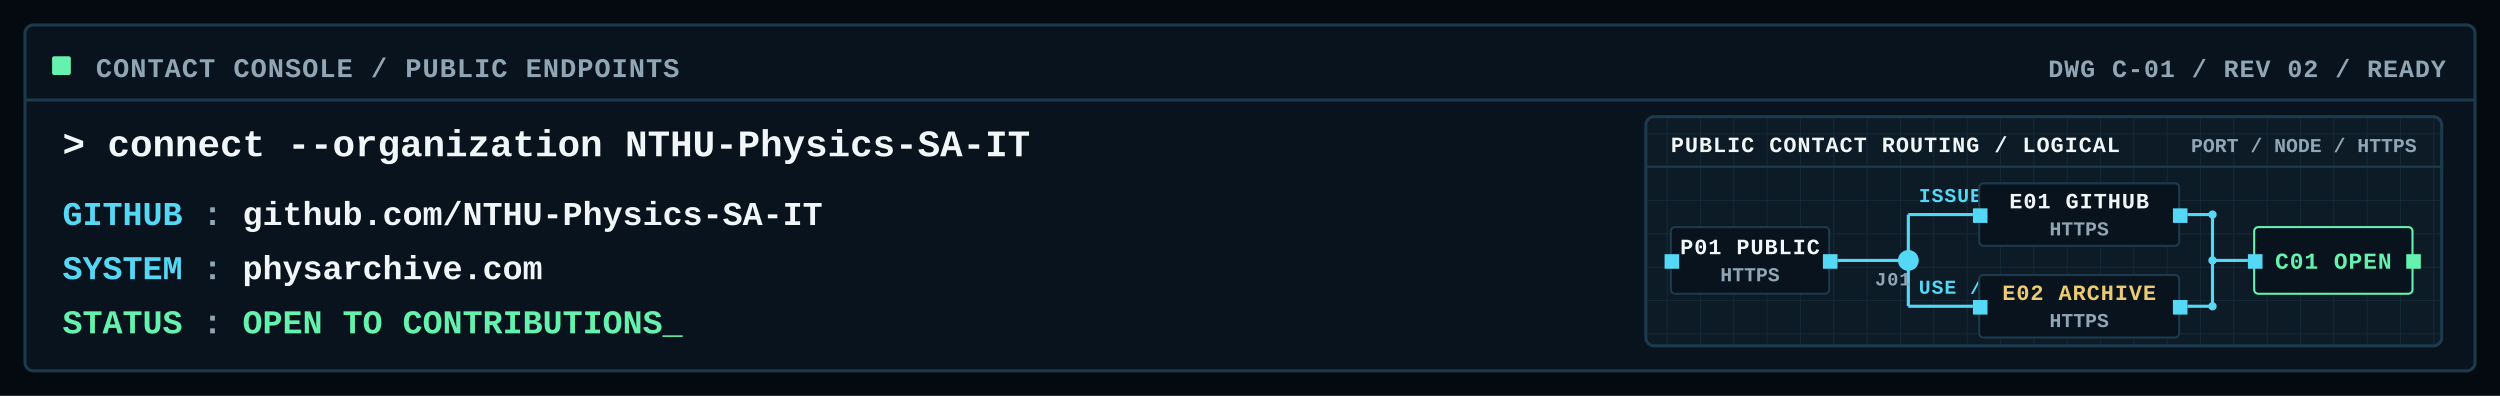
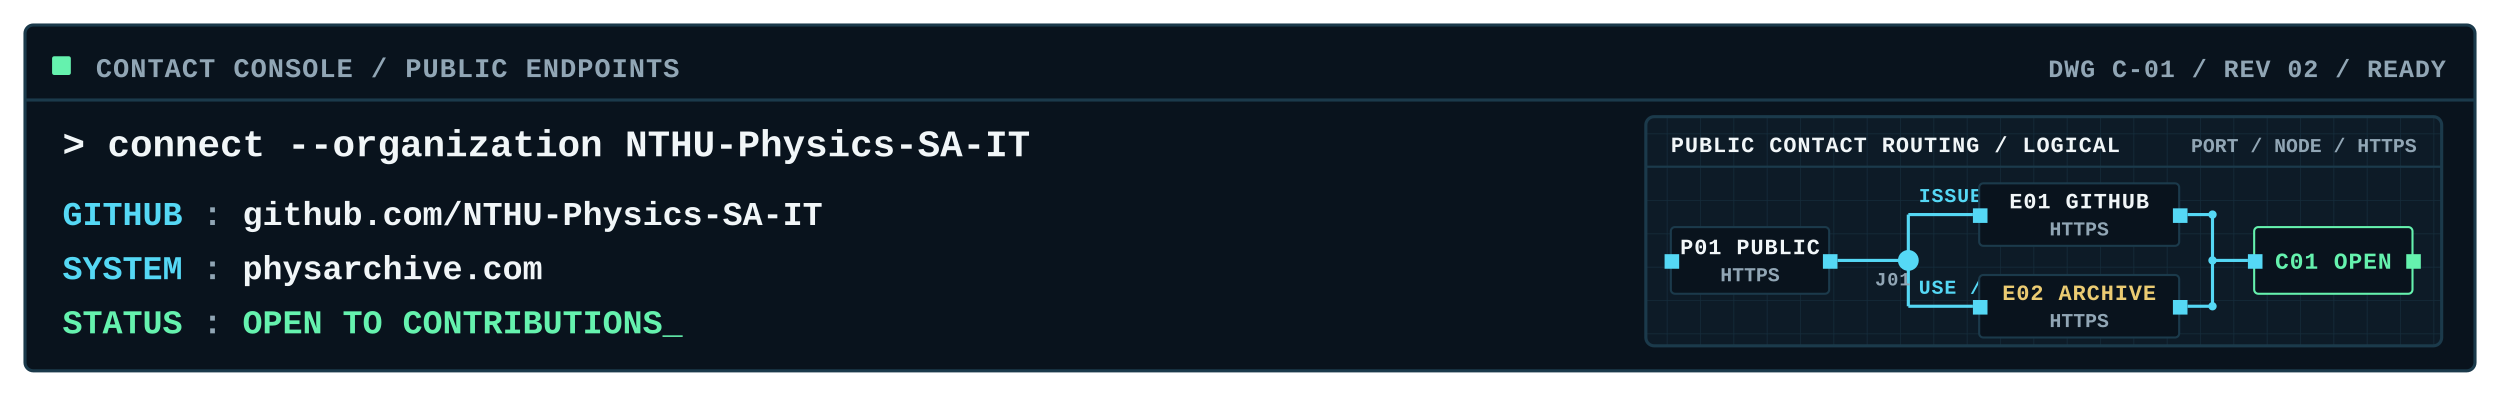
<svg xmlns="http://www.w3.org/2000/svg" viewBox="0 0 1200 190" role="img" aria-labelledby="contact-title contact-desc">
  <defs>
    <pattern id="contact-grid" width="16" height="16" patternUnits="userSpaceOnUse">
      <path d="M16 0H0V16" fill="none" stroke="#1B3A4B" stroke-width=".7" opacity=".55" />
    </pattern>
    <style>
      .mono {
        font-family: "Courier New", Courier, "Liberation Mono", "DejaVu Sans Mono", monospace;
        font-weight: 700;
      }
      .command { font-weight: 800; }
      .label { font-weight: 800; letter-spacing: .45px; }
    </style>
  </defs>
-   <rect width="1200" height="190" fill="#050A10" />
  <rect x="12" y="12" width="1176" height="166" rx="4" fill="#09131D" stroke="#1B3A4B" stroke-width="1.5" />
  <path d="M12 48H1188" stroke="#1B3A4B" stroke-width="1.5" />
  <rect x="25" y="27" width="9" height="9" rx="1" fill="#65F2AE" />
  <text x="46" y="37" class="mono label" font-size="13" fill="#91A6B5">CONTACT CONSOLE / PUBLIC ENDPOINTS</text>
  <text x="1174" y="37" text-anchor="end" class="mono label" font-size="12" fill="#91A6B5">DWG C-01 / REV 02 / READY</text>
  <g aria-label="Public contact information">
    <text x="30" y="75" class="mono command" font-size="18" fill="#F1F6F8">&gt; connect --organization NTHU-Physics-SA-IT</text>
    <text x="30" y="108" class="mono" font-size="16" fill="#F1F6F8">
      <tspan fill="#55D8F5">GITHUB</tspan>
      <tspan fill="#91A6B5"> : </tspan>
      <tspan>github.com/NTHU-Physics-SA-IT</tspan>
    </text>
    <text x="30" y="134" class="mono" font-size="16" fill="#F1F6F8">
      <tspan fill="#55D8F5">SYSTEM</tspan>
      <tspan fill="#91A6B5"> : </tspan>
      <tspan>physarchive.com</tspan>
    </text>
    <text x="30" y="160" class="mono" font-size="16" fill="#65F2AE">
      <tspan>STATUS</tspan>
      <tspan fill="#91A6B5"> : </tspan>
      <tspan>OPEN TO CONTRIBUTIONS_</tspan>
    </text>
  </g>
  <g aria-label="Public contact routing schematic">
    <rect x="790" y="56" width="382" height="110" rx="4" fill="#0D1B27" stroke="#1B3A4B" stroke-width="1.5" />
    <rect x="790" y="56" width="382" height="110" rx="4" fill="url(#contact-grid)" />
    <path d="M790 80H1172" stroke="#1B3A4B" stroke-width="1" />
    <text x="802" y="73" class="mono label" font-size="10.5" fill="#F1F6F8">PUBLIC CONTACT ROUTING / LOGICAL</text>
    <text x="1160" y="73" text-anchor="end" class="mono" font-size="9.5" fill="#91A6B5">PORT / NODE / HTTPS</text>
    <path d="M882 125H916M916 103V147M916 103H947M916 147H947M1050 103H1062V125H1079M1050 147H1062V125" fill="none" stroke="#55D8F5" stroke-width="1.5" />
    <circle cx="916" cy="125" r="5" fill="#55D8F5" />
    <circle cx="1062" cy="125" r="2" fill="#55D8F5" />
    <circle cx="1062" cy="103" r="2" fill="#55D8F5" />
    <circle cx="1062" cy="147" r="2" fill="#55D8F5" />
    <text x="900" y="137" class="mono label" font-size="9" fill="#91A6B5">J01</text>
    <text x="921" y="97" class="mono label" font-size="9.5" fill="#55D8F5">ISSUE / PR</text>
    <text x="921" y="141" class="mono label" font-size="9.5" fill="#55D8F5">USE / FEEDBACK</text>
    <rect x="802" y="109" width="76" height="32" rx="2" fill="#09131D" stroke="#1B3A4B" />
    <rect x="799" y="122" width="7" height="7" fill="#55D8F5" />
    <rect x="875" y="122" width="7" height="7" fill="#55D8F5" />
    <text x="840" y="122" text-anchor="middle" class="mono label" font-size="10.5" fill="#F1F6F8">P01 PUBLIC</text>
    <text x="840" y="135" text-anchor="middle" class="mono" font-size="9.5" fill="#91A6B5">HTTPS</text>
    <rect x="950" y="88" width="96" height="30" rx="2" fill="#09131D" stroke="#1B3A4B" />
    <rect x="947" y="100" width="7" height="7" fill="#55D8F5" />
    <rect x="1043" y="100" width="7" height="7" fill="#55D8F5" />
    <text x="998" y="100" text-anchor="middle" class="mono label" font-size="10.5" fill="#F1F6F8">E01 GITHUB</text>
    <text x="998" y="113" text-anchor="middle" class="mono" font-size="9.5" fill="#91A6B5">HTTPS</text>
    <rect x="950" y="132" width="96" height="30" rx="2" fill="#09131D" stroke="#1B3A4B" />
    <rect x="947" y="144" width="7" height="7" fill="#55D8F5" />
    <rect x="1043" y="144" width="7" height="7" fill="#55D8F5" />
    <text x="998" y="144" text-anchor="middle" class="mono label" font-size="10.5" fill="#EBCB72">E02 ARCHIVE</text>
    <text x="998" y="157" text-anchor="middle" class="mono" font-size="9.5" fill="#91A6B5">HTTPS</text>
    <rect x="1082" y="109" width="76" height="32" rx="2" fill="#09131D" stroke="#65F2AE" />
    <rect x="1079" y="122" width="7" height="7" fill="#55D8F5" />
    <rect x="1155" y="122" width="7" height="7" fill="#65F2AE" />
    <text x="1120" y="129" text-anchor="middle" class="mono label" font-size="11" fill="#65F2AE">C01 OPEN</text>
  </g>
</svg>
